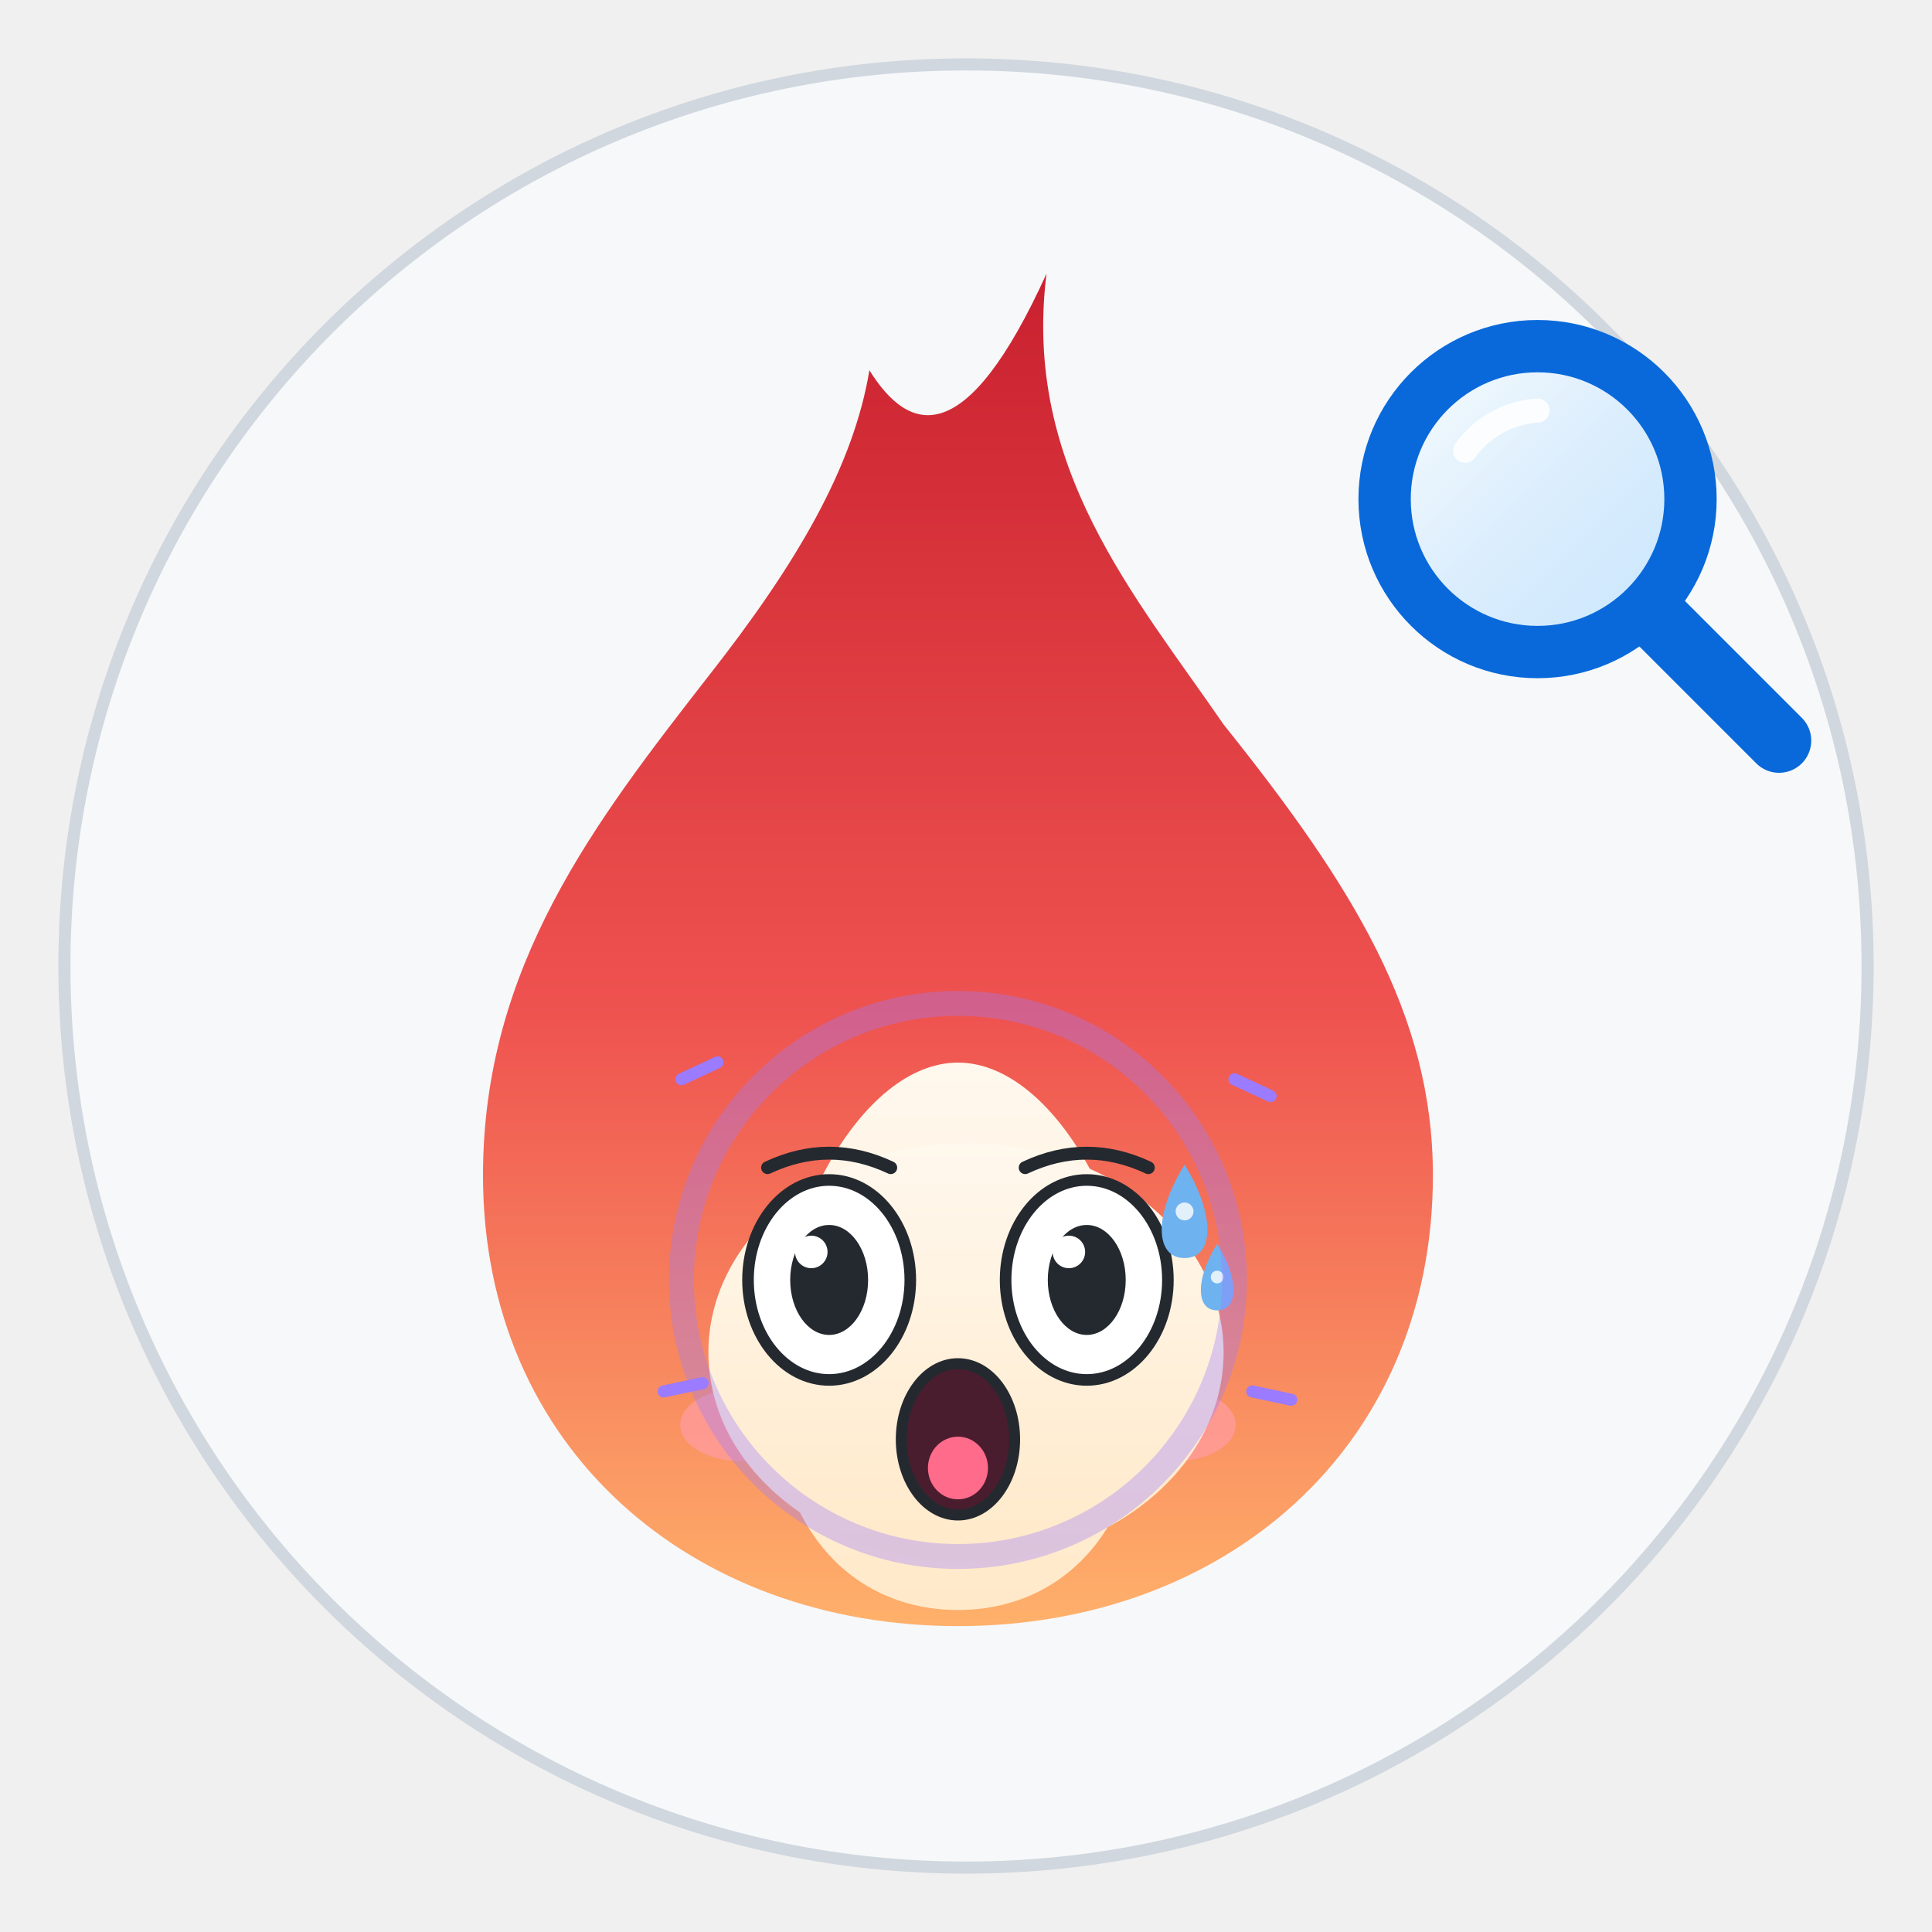
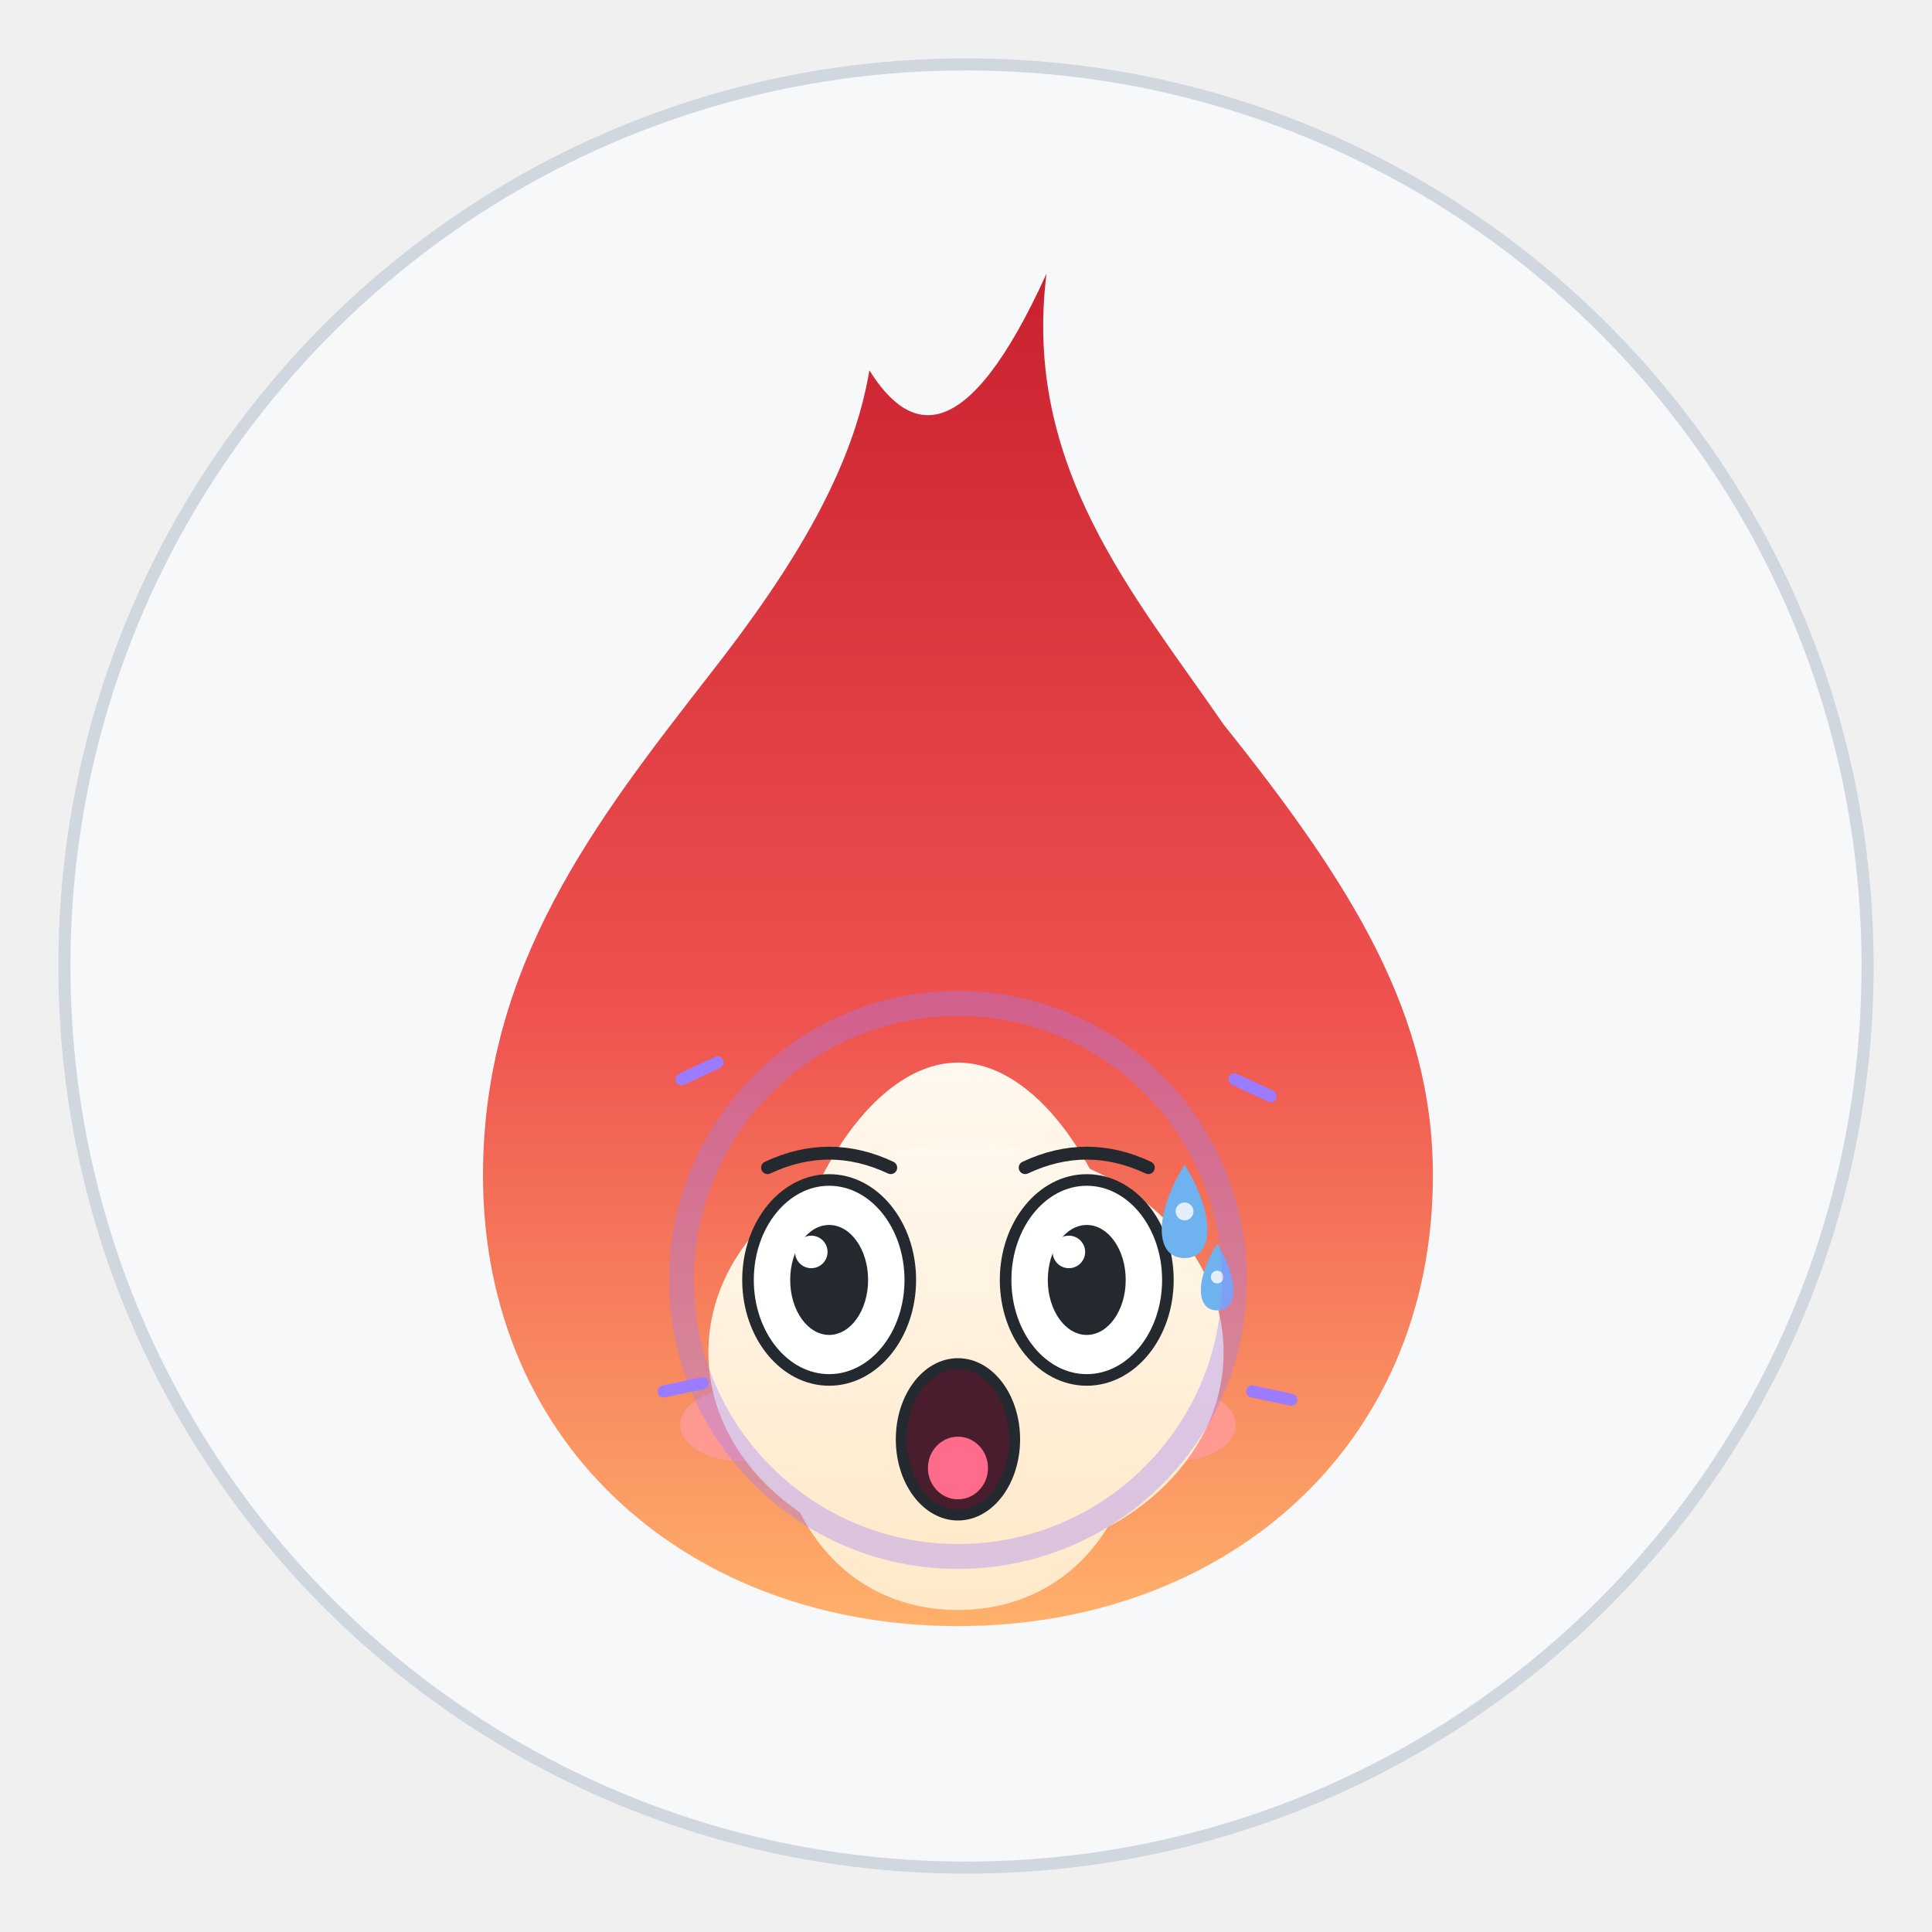
<svg xmlns="http://www.w3.org/2000/svg" viewBox="0 0 240 240" width="240" height="240" role="img" aria-label="焰焰 · 惊恐 Terrified">
  <style>
.ex-motion { animation: ex-tremble 0.18s ease-in-out infinite; transform-box: fill-box; transform-origin: 50% 50%; }
.ex-anim-tear { animation: ex-tear 1.8s ease-in infinite; transform-box: fill-box; transform-origin: center; }
.ex-anim-sweat { animation: ex-tear 1.5s ease-in infinite; transform-box: fill-box; transform-origin: center; }
.ex-anim-heart { animation: ex-heart 2.2s ease-out infinite; transform-box: fill-box; transform-origin: center; }
.ex-anim-spark { animation: ex-spark 1.9s ease-in-out infinite; transform-box: fill-box; transform-origin: center; }
.ex-anim-rain { animation: ex-rain 1.4s linear infinite; transform-box: fill-box; transform-origin: center; }
.ex-anim-confetti { animation: ex-confetti 2.4s linear infinite; transform-box: fill-box; transform-origin: center; }
.ex-anim-pulse { animation: ex-pulse 1.6s ease-in-out infinite; transform-box: fill-box; transform-origin: center; }
.ex-anim-knock { animation: ex-knock 0.55s ease-in-out infinite; transform-box: fill-box; transform-origin: center; }
.ex-anim-knockline { animation: ex-knockline 0.55s ease-out infinite; transform-box: fill-box; transform-origin: center; }
.ex-anim-palm { animation: ex-palm 0.9s ease-in-out infinite; transform-box: fill-box; transform-origin: center; }
.ex-anim-steam { animation: ex-steam 1.8s ease-out infinite; transform-box: fill-box; transform-origin: center; }
.ex-anim-shock { animation: ex-shock 0.5s ease-in-out infinite; transform-box: fill-box; transform-origin: center; }
.ex-anim-please { animation: ex-please 1.4s ease-in-out infinite; transform-box: fill-box; transform-origin: center; }
.ex-anim-drift { animation: ex-drift 4.5s ease-in-out infinite; transform-box: fill-box; transform-origin: center; }
@keyframes ex-tremble { 0%,100% { transform: translate(0,0); } 25% { transform: translate(-2.88px,1.58px); } 50% { transform: translate(2.88px,-1.58px); } 75% { transform: translate(-2.3px,1.58px); } }
@keyframes ex-tear { 0% { transform: translateY(0); opacity: 0; } 18% { opacity: 1; } 100% { transform: translateY(9.9px); opacity: 0; } }
@keyframes ex-heart { 0% { transform: translateY(0) scale(.65); opacity: 0; } 20% { opacity: 1; } 100% { transform: translateY(-16.2px) scale(1.15); opacity: 0; } }
@keyframes ex-spark { 0%,100% { transform: scale(.6) rotate(0deg); opacity: .3; } 50% { transform: scale(1.15) rotate(25deg); opacity: 1; } }
@keyframes ex-rain { 0% { transform: translateY(0); opacity: 0; } 20% { opacity: 1; } 100% { transform: translateY(10.8px); opacity: 0; } }
@keyframes ex-confetti { 0% { transform: translateY(-4px) rotate(0deg); opacity: 1; } 100% { transform: translateY(14.4px) rotate(200deg); opacity: 0; } }
@keyframes ex-pulse { 0%,100% { transform: scale(1); opacity: .35; } 50% { transform: scale(1.18); opacity: .7; } }
@keyframes ex-knock { 0%,100% { transform: translateX(4.05px); } 35% { transform: translateX(0); } }
@keyframes ex-knockline { 0%,100% { transform: scaleX(.6); opacity: .35; } 35% { transform: scaleX(1); opacity: 1; } }
@keyframes ex-palm { 0%,100% { transform: translateY(0) rotate(0deg); } 50% { transform: translateY(-1.08px) rotate(-4deg); } }
@keyframes ex-steam { 0% { transform: translateY(0); opacity: .7; } 100% { transform: translateY(-8.1px); opacity: 0; } }
@keyframes ex-shock { 0%,100% { transform: scaleX(.7); opacity: .4; } 50% { transform: scaleX(1.25); opacity: 1; } }
@keyframes ex-please { 0%,100% { transform: translateY(0); } 50% { transform: translateY(-1.62px); } }
@keyframes ex-drift { 0%,100% { transform: translateY(0); } 50% { transform: translateY(-1.8px); } }
@media (prefers-reduced-motion: reduce) {
  .ex-motion, [class*="ex-anim-"] { animation: none !important; }
}
</style>
  <g class="ex-motion ex-terrified">
    <g class="ex-base">
      <defs>
        <linearGradient id="flame" x1="0" y1="1" x2="0" y2="0">
          <stop offset="0" stop-color="#ffb26b" />
          <stop offset="0.45" stop-color="#ef5350" />
          <stop offset="1" stop-color="#c9202f" />
        </linearGradient>
        <linearGradient id="core" x1="0" y1="1" x2="0" y2="0">
          <stop offset="0" stop-color="#ffe9c9" />
          <stop offset="1" stop-color="#fff8ee" />
        </linearGradient>
-         <linearGradient id="lens" x1="0" y1="0" x2="1" y2="1">
-           <stop offset="0" stop-color="#ffffff" stop-opacity="0.75" />
-           <stop offset="1" stop-color="#96d0ff" stop-opacity="0.45" />
-         </linearGradient>
      </defs>
      <circle cx="120" cy="120" r="112" fill="#f6f8fa" stroke="#d0d7de" stroke-width="1.5" />
      <path d="M130 34            C 127 58 141 74 152 90            C 168 110 178 126 178 146            C 178 180 152 202 119 202            C 86 202 60 180 60 146            C 60 120 74 102 88 84            C 99 70 106 58 108 46            C 113 54 120 56 130 34 Z" fill="url(#flame)" />
      <path d="M119 132            C 131 132 142 152 142 172            C 142 190 132 200 119 200            C 106 200 96 190 96 172            C 96 152 107 132 119 132 Z" fill="url(#core)" />
      <ellipse cx="92" cy="177" rx="7.5" ry="4.5" fill="#ff9b9b" opacity="0.8" />
      <ellipse cx="146" cy="177" rx="7.5" ry="4.5" fill="#ff9b9b" opacity="0.8" />
      <circle cx="103" cy="159" r="9" fill="#ffffff" />
      <circle cx="135" cy="159" r="9" fill="#ffffff" />
      <circle cx="103" cy="160" r="4.8" fill="#24292f" />
      <circle cx="135" cy="160" r="4.8" fill="#24292f" />
      <circle cx="101" cy="157.5" r="1.7" fill="#ffffff" />
      <circle cx="133" cy="157.5" r="1.7" fill="#ffffff" />
      <path d="M110 174 Q119 183 128 174" fill="none" stroke="#24292f" stroke-width="2.6" stroke-linecap="round" />
-       <line x1="205" y1="76" x2="221" y2="92" stroke="#0969da" stroke-width="8" stroke-linecap="round" />
-       <circle cx="191" cy="62" r="19" fill="url(#lens)" stroke="#0969da" stroke-width="6.5" />
-       <path d="M182 56 a 12 12 0 0 1 9 -5" fill="none" stroke="#ffffff" stroke-width="3" stroke-linecap="round" opacity="0.85" />
    </g>
    <g class="ex-face">
      <ellipse cx="120" cy="168" rx="32" ry="26" fill="url(#core)" />
      <path d="M 95.35,145.05 Q 103,141.45 110.65,145.05" fill="none" stroke="#24292F" stroke-width="1.6" stroke-linecap="round" />
      <path d="M 127.35,145.05 Q 135,141.45 142.65,145.05" fill="none" stroke="#24292F" stroke-width="1.6" stroke-linecap="round" />
      <ellipse cx="103" cy="159" rx="10.08" ry="12.42" fill="#FFFFFF" stroke="#24292F" stroke-width="1.44" />
      <ellipse cx="103" cy="159" rx="4.84" ry="6.83" fill="#24292F" />
      <circle cx="100.78" cy="155.52" r="2.02" fill="#FFFFFF" />
      <ellipse cx="135" cy="159" rx="10.08" ry="12.42" fill="#FFFFFF" stroke="#24292F" stroke-width="1.44" />
      <ellipse cx="135" cy="159" rx="4.84" ry="6.83" fill="#24292F" />
      <circle cx="132.78" cy="155.52" r="2.02" fill="#FFFFFF" />
      <ellipse cx="119" cy="178.8" rx="7.04" ry="9.4" fill="#4A1D2E" stroke="#24292F" stroke-width="1.36" />
      <ellipse cx="119" cy="182.36" rx="3.73" ry="3.89" fill="#FF6B8A" />
      <g transform="translate(0 0)">
        <path class="ex-anim-sweat" style="animation-delay:0.2s" d="M 147.15,144.69 C 150.93,150.74 150.93,156.28 147.15,156.28 C 143.37,156.28 143.37,150.74 147.15,144.69 Z" fill="#6FB2F0" />
        <circle cx="147.15" cy="150.49" r="1.11" fill="#FFFFFF" opacity=".8" />
      </g>
      <g transform="translate(0 0)">
        <path class="ex-anim-sweat" style="animation-delay:0.2s" d="M 151.2,154.5 C 153.9,158.82 153.9,162.78 151.2,162.78 C 148.5,162.78 148.5,158.82 151.2,154.5 Z" fill="#6FB2F0" />
        <circle cx="151.2" cy="158.64" r="0.79" fill="#FFFFFF" opacity=".8" />
      </g>
      <circle class="ex-anim-pulse" cx="119" cy="159" r="34.35" fill="none" stroke="#9B7BFF" stroke-width="3.09" opacity=".35" />
      <g transform="translate(84.65 134.07) rotate(-25)">
        <path class="ex-anim-shock" style="animation-delay:0.0s" d="M 0 0 L 4.95 0" stroke="#9B7BFF" stroke-width="1.5" stroke-linecap="round" />
      </g>
      <g transform="translate(153.35 134.07) rotate(25)">
        <path class="ex-anim-shock" style="animation-delay:0.08s" d="M 0 0 L 4.95 0" stroke="#9B7BFF" stroke-width="1.5" stroke-linecap="round" />
      </g>
      <g transform="translate(82.44 172.85) rotate(-12)">
        <path class="ex-anim-shock" style="animation-delay:0.16s" d="M 0 0 L 4.95 0" stroke="#9B7BFF" stroke-width="1.5" stroke-linecap="round" />
      </g>
      <g transform="translate(155.56 172.85) rotate(12)">
        <path class="ex-anim-shock" style="animation-delay:0.24s" d="M 0 0 L 4.95 0" stroke="#9B7BFF" stroke-width="1.5" stroke-linecap="round" />
      </g>
    </g>
  </g>
</svg>
